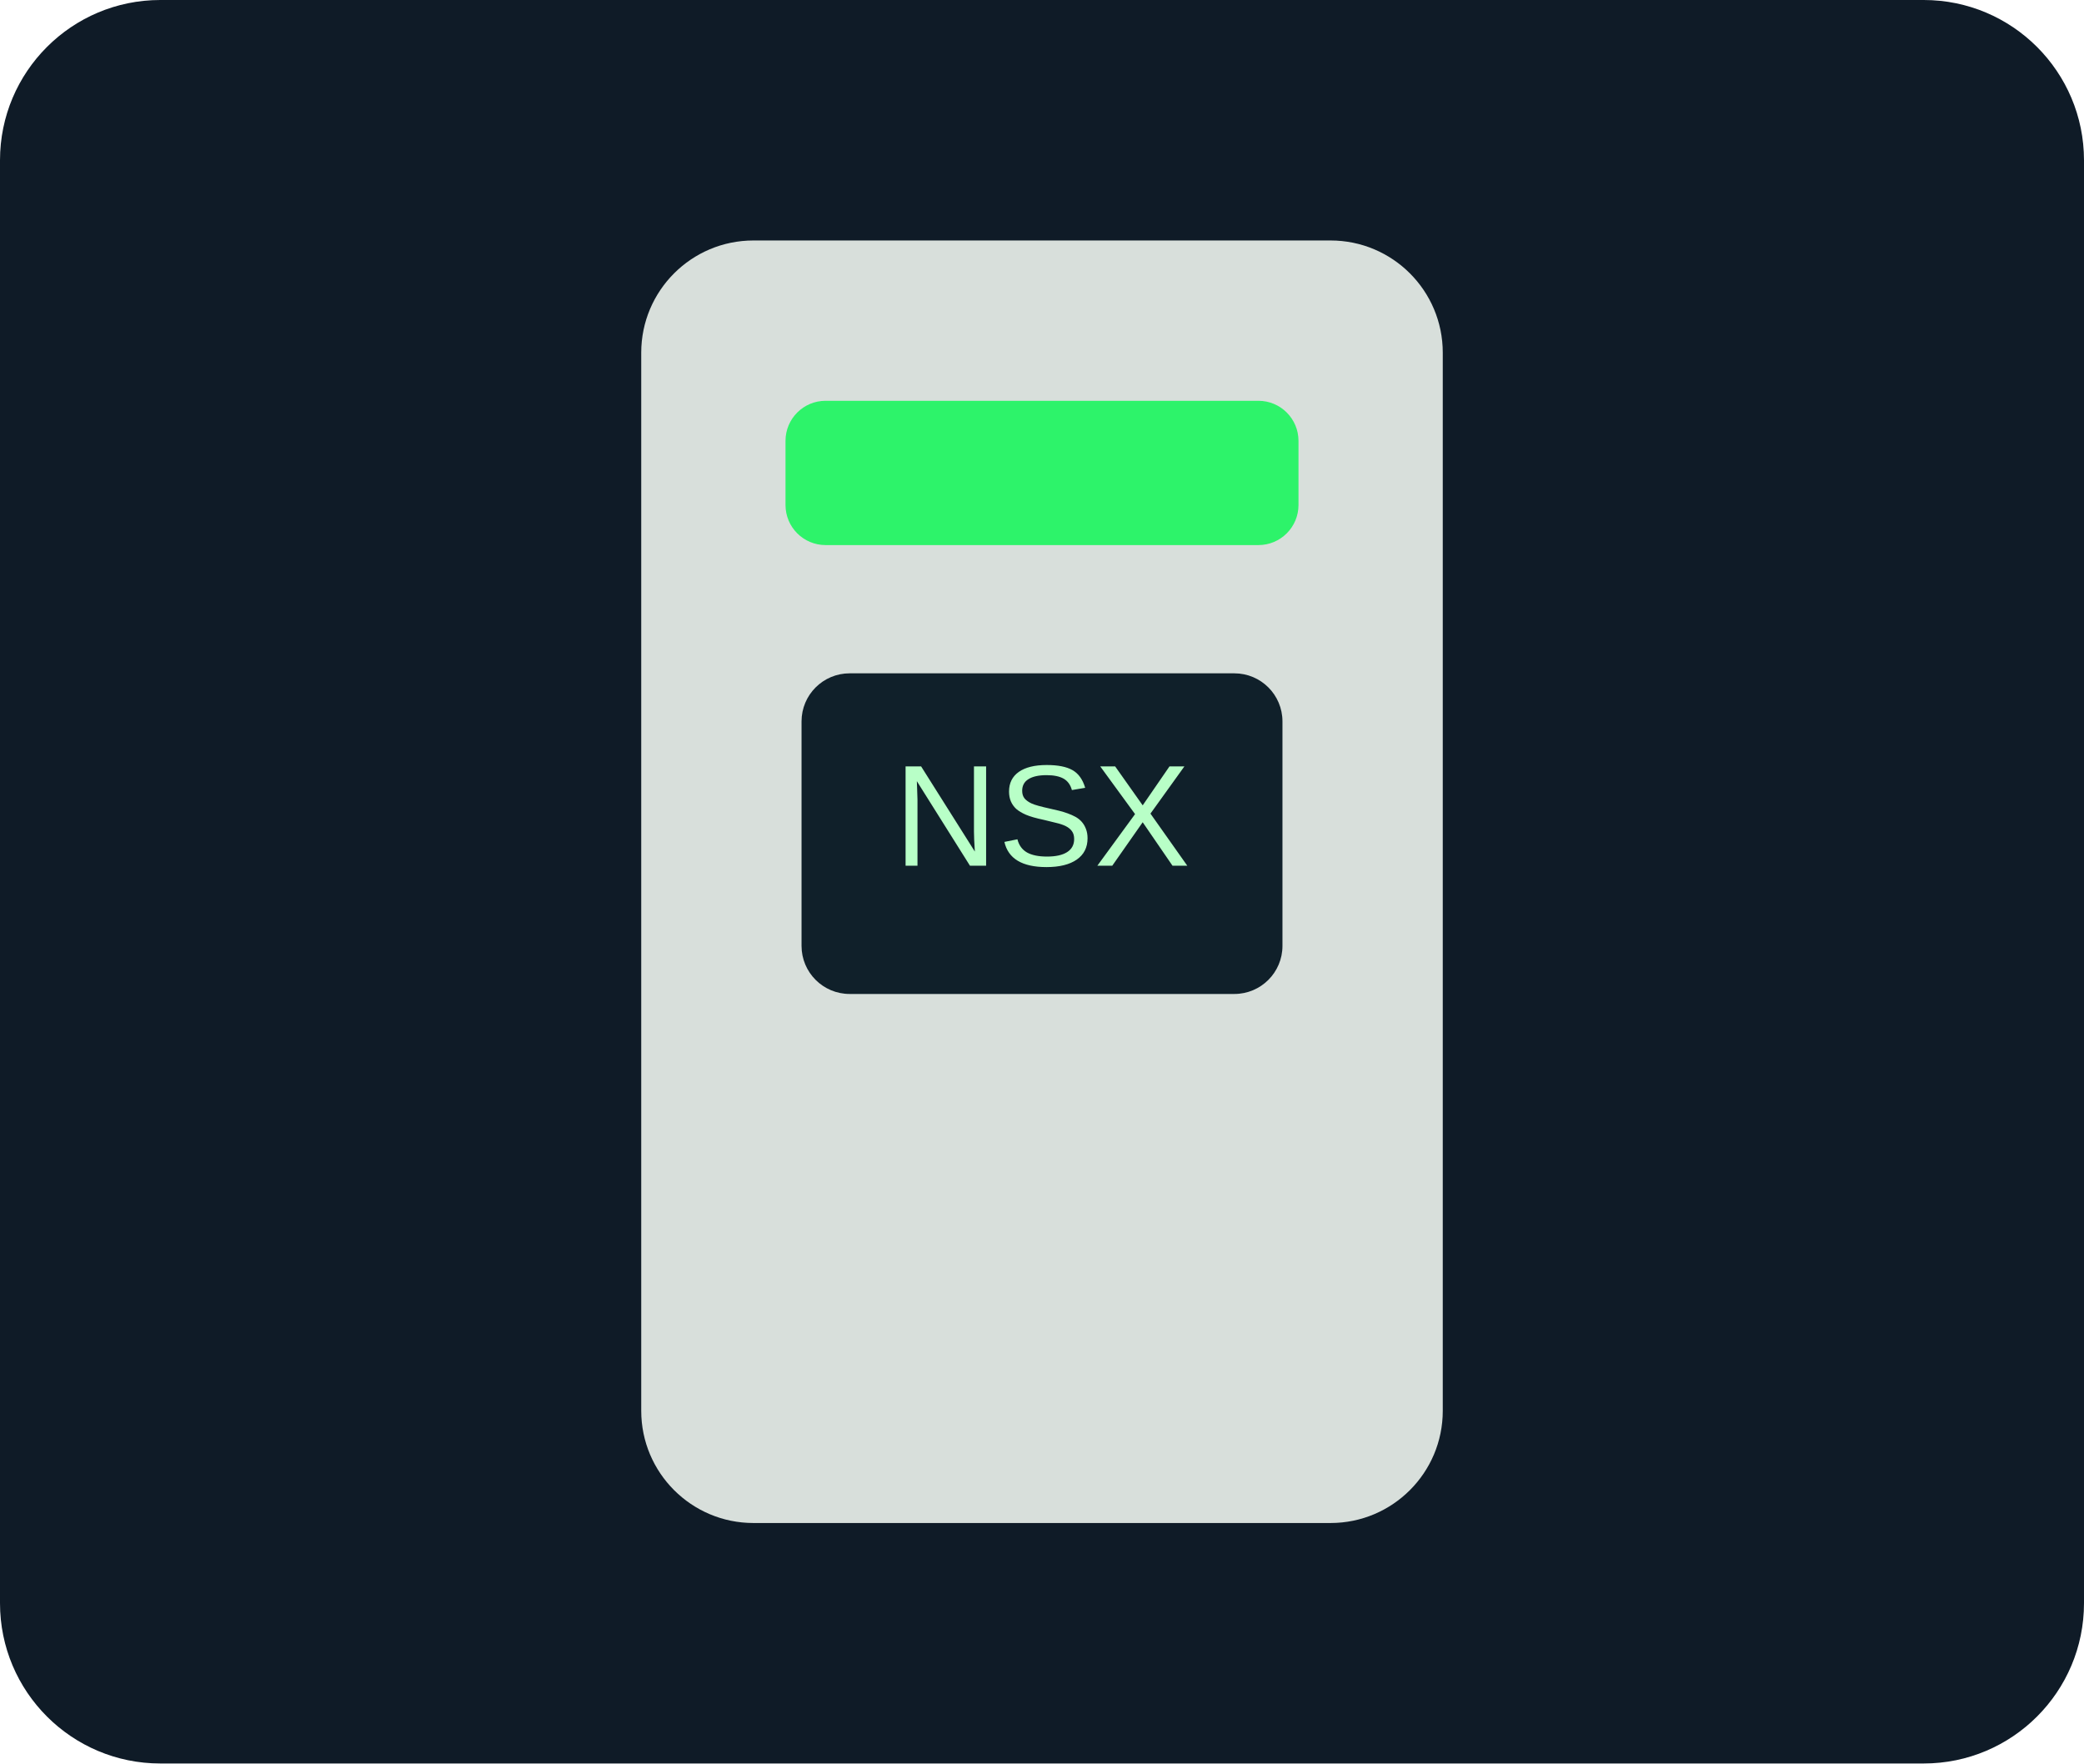
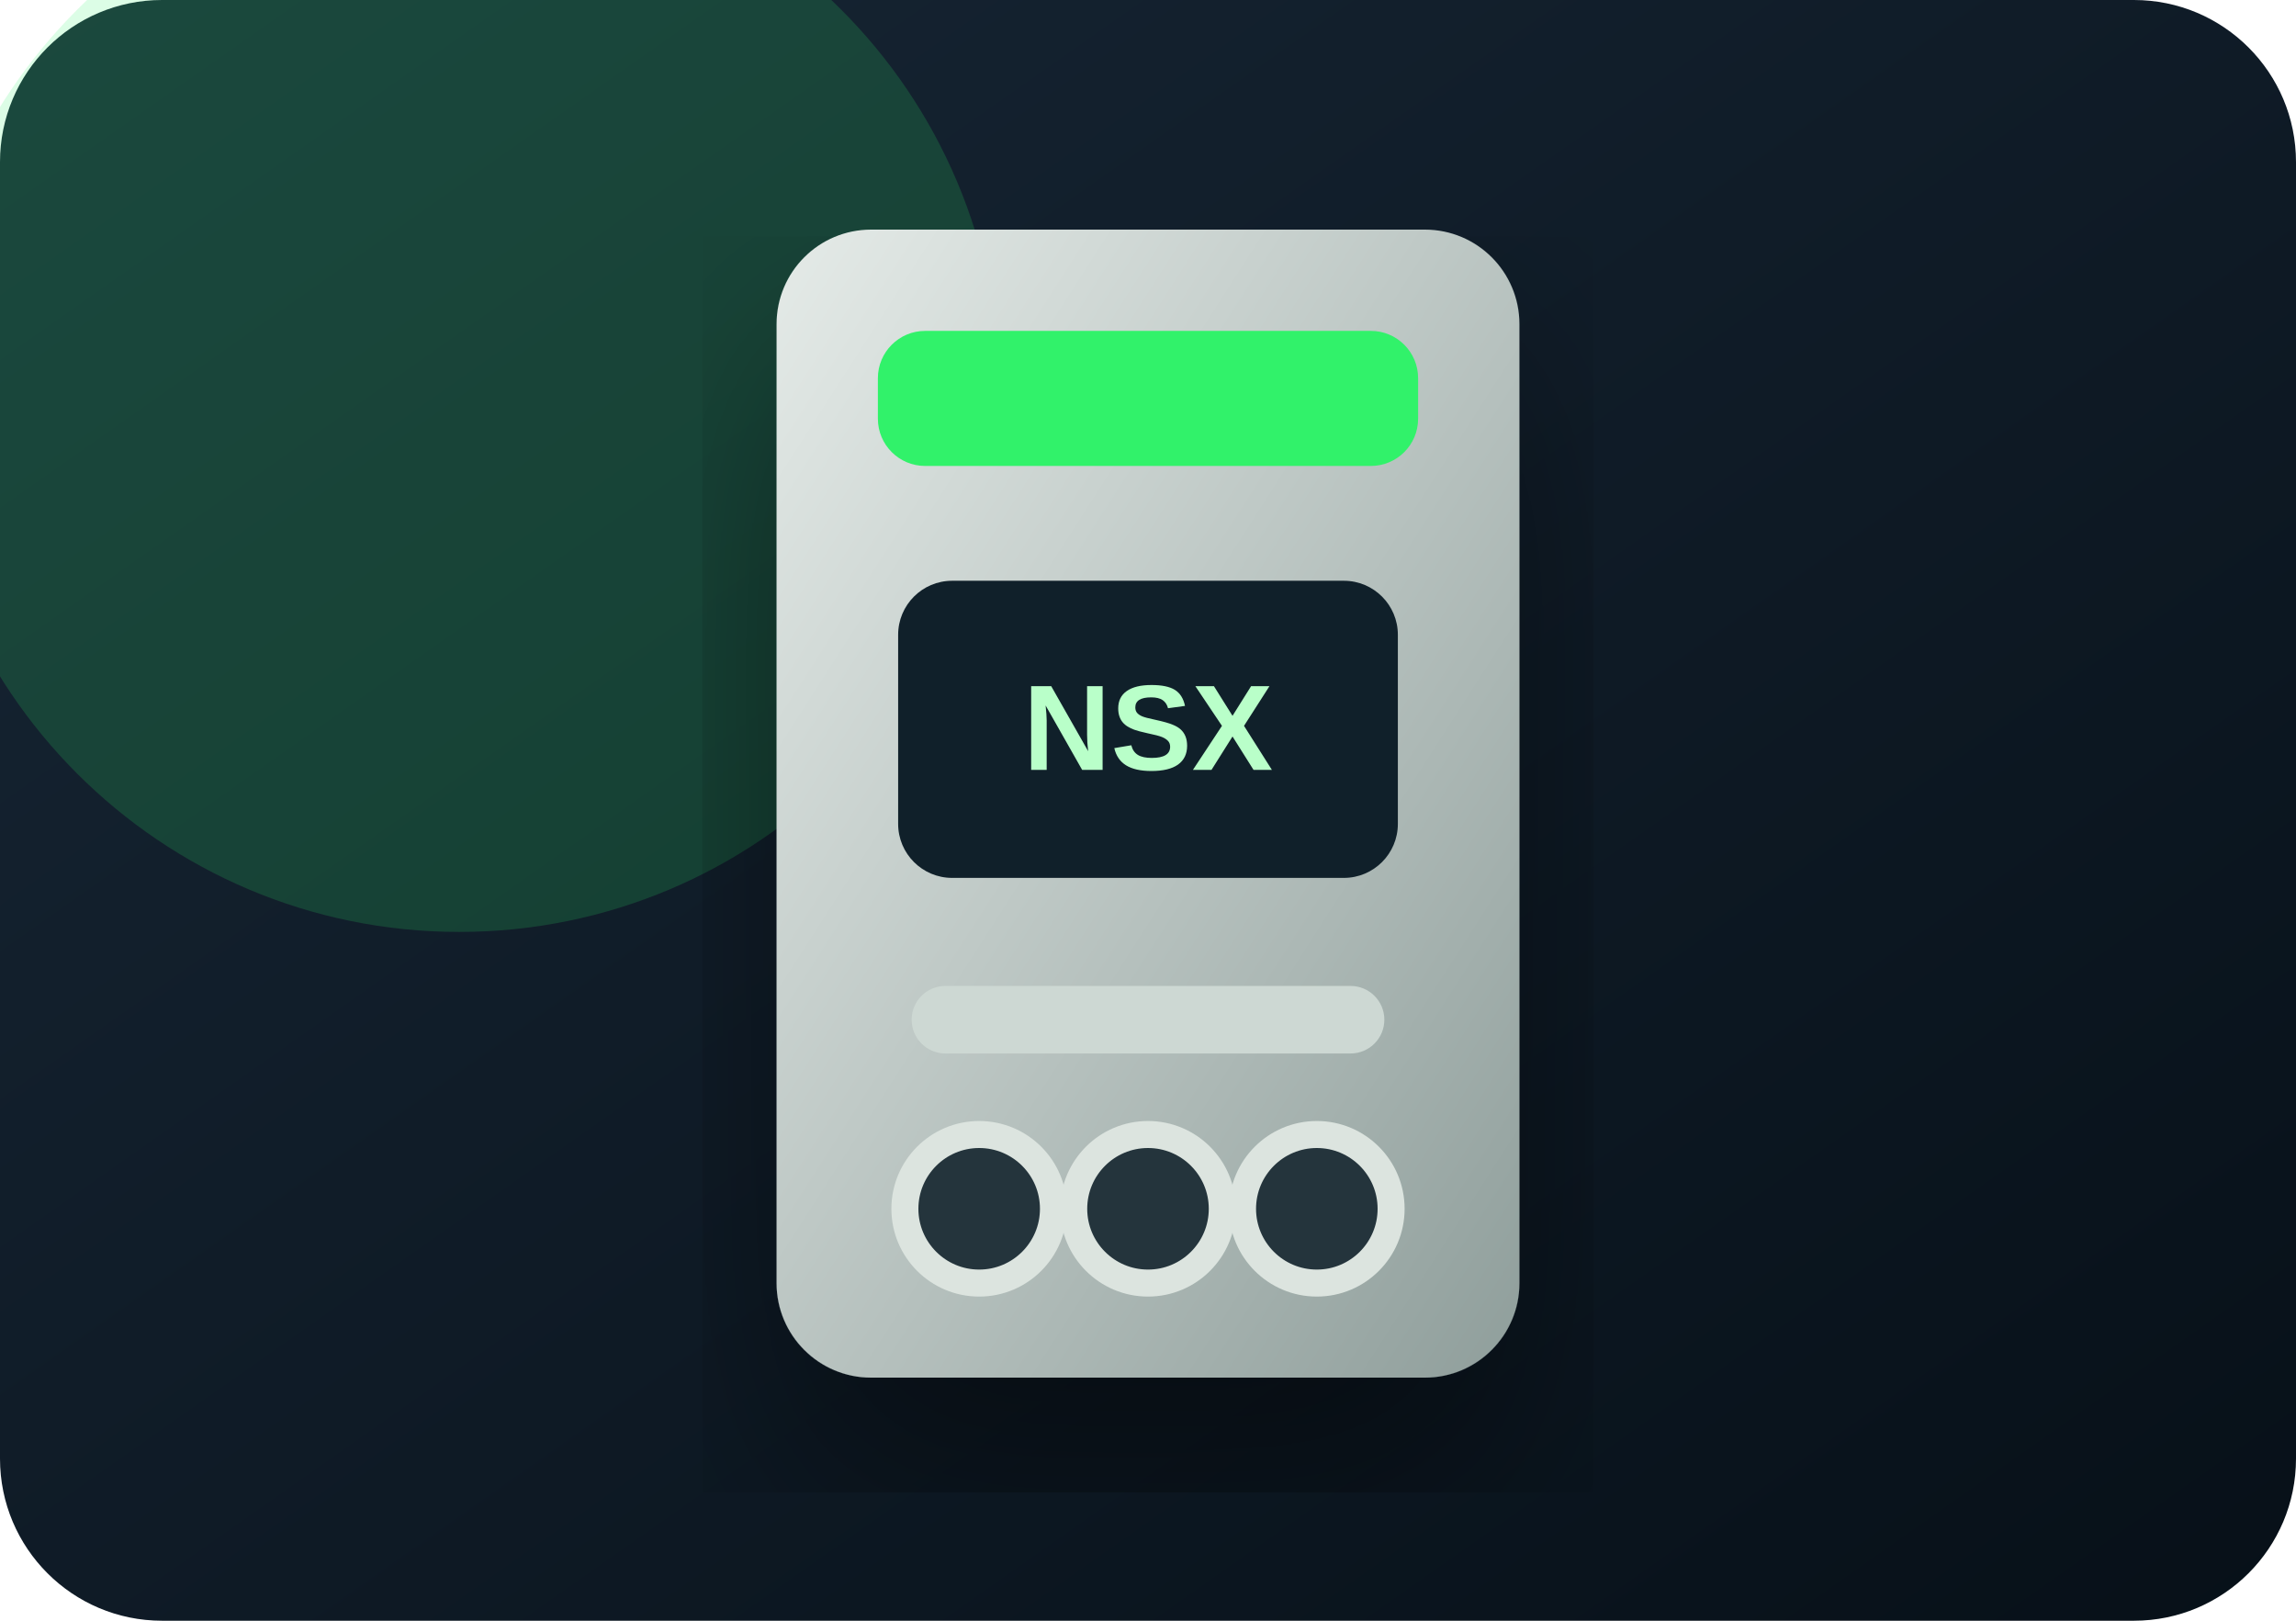
- <svg xmlns="http://www.w3.org/2000/svg" width="260" height="220">
-   <rect width="260" height="220" rx="20" fill="#0f1b27" />
-   <rect x="80" y="30" width="100" height="160" rx="14" fill="#d8dfdb" />
-   <rect x="98" y="50" width="64" height="18" rx="5" fill="#2df36a" />
-   <rect x="100" y="84" width="60" height="40" rx="6" fill="#10202a" />
-   <text x="130" y="108" fill="#b8ffc7" font-size="18" text-anchor="middle" font-family="Arial">NSX</text>
+ <svg xmlns="http://www.w3.org/2000/svg" width="340" height="240" viewBox="0 0 340 240">
+   <defs>
+     <linearGradient id="bg" x1="0" x2="1" y1="0" y2="1">
+       <stop offset="0" stop-color="#172635" />
+       <stop offset="1" stop-color="#071018" />
+     </linearGradient>
+     <linearGradient id="body" x1="0" x2="1" y1="0" y2="1">
+       <stop offset="0" stop-color="#e5ebe8" />
+       <stop offset="1" stop-color="#8f9e9b" />
+     </linearGradient>
+     <filter id="sh">
+       <feDropShadow dx="0" dy="18" stdDeviation="18" flood-color="#000" flood-opacity=".45" />
+     </filter>
+   </defs>
+   <rect width="340" height="240" rx="24" fill="url(#bg)" />
+   <circle cx="68" cy="58" r="80" fill="#31f26a" opacity=".17" />
+   <rect x="115" y="34" width="110" height="170" rx="14" fill="url(#body)" filter="url(#sh)" />
+   <rect x="130" y="49" width="80" height="20" rx="7" fill="#31f26a" />
+   <rect x="133" y="86" width="74" height="44" rx="8" fill="#10202a" />
+   <text x="170.0" y="114" fill="#b9ffc9" font-family="Arial" font-size="18" font-weight="700" text-anchor="middle">NSX</text>
+   <rect x="135" y="146" width="70" height="10" rx="5" fill="#cdd8d3" />
+   <circle cx="145" cy="179" r="11" fill="#24343c" stroke="#dce4df" stroke-width="4" />
+   <circle cx="170.0" cy="179" r="11" fill="#24343c" stroke="#dce4df" stroke-width="4" />
+   <circle cx="195" cy="179" r="11" fill="#24343c" stroke="#dce4df" stroke-width="4" />
</svg>
